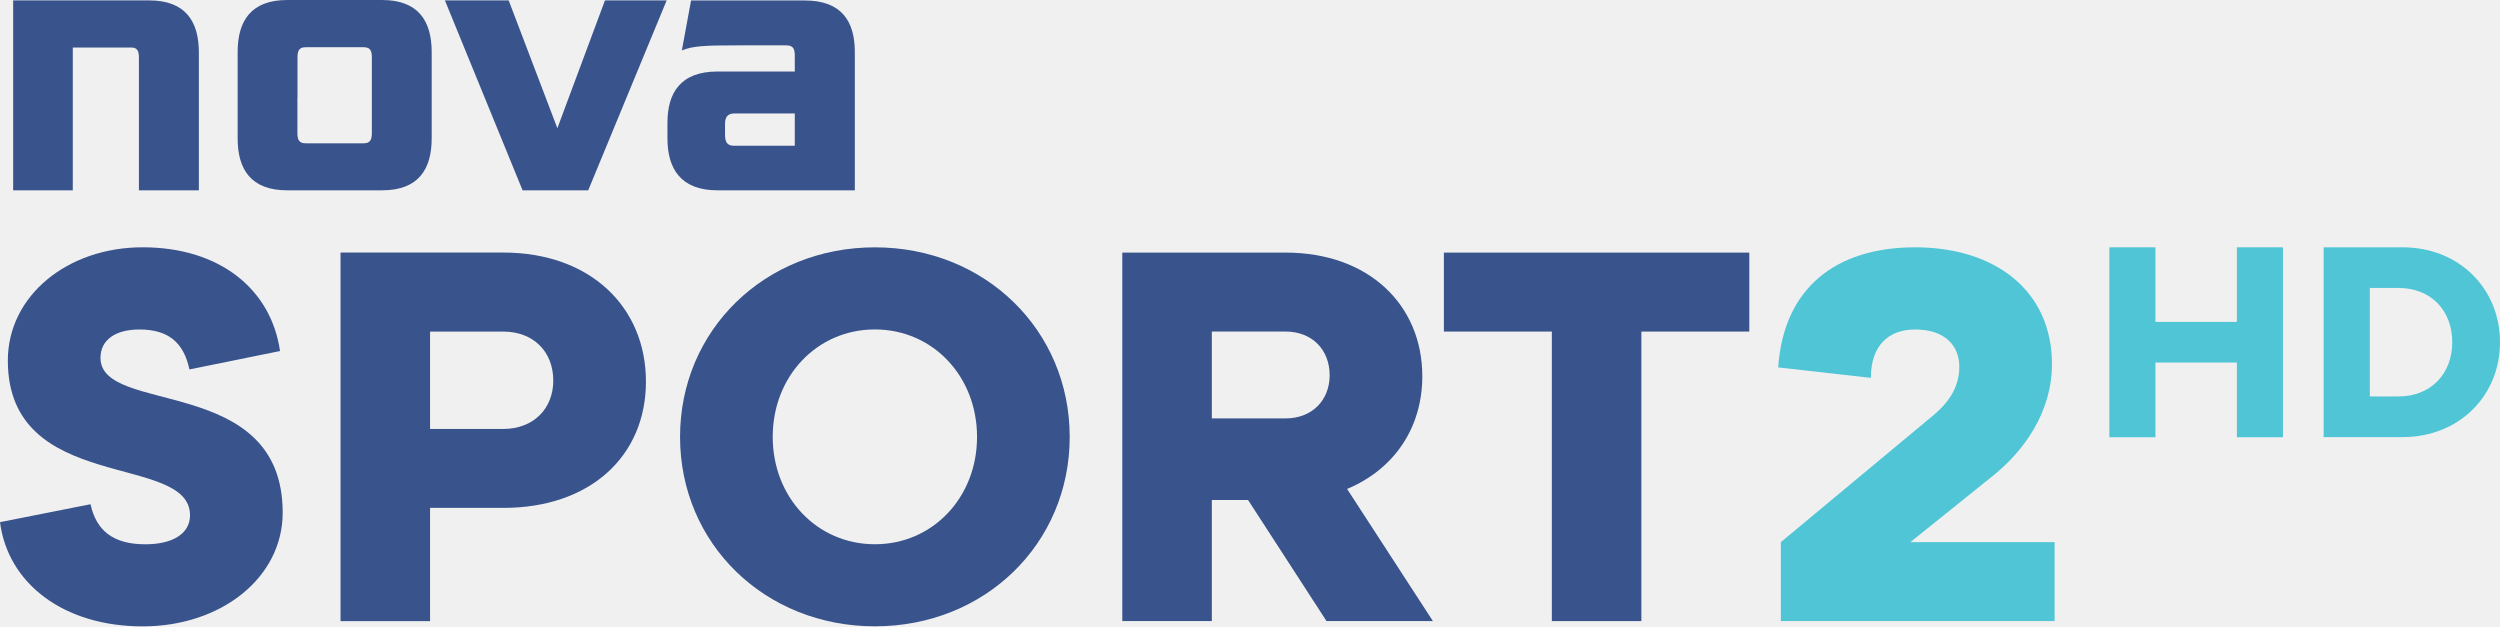
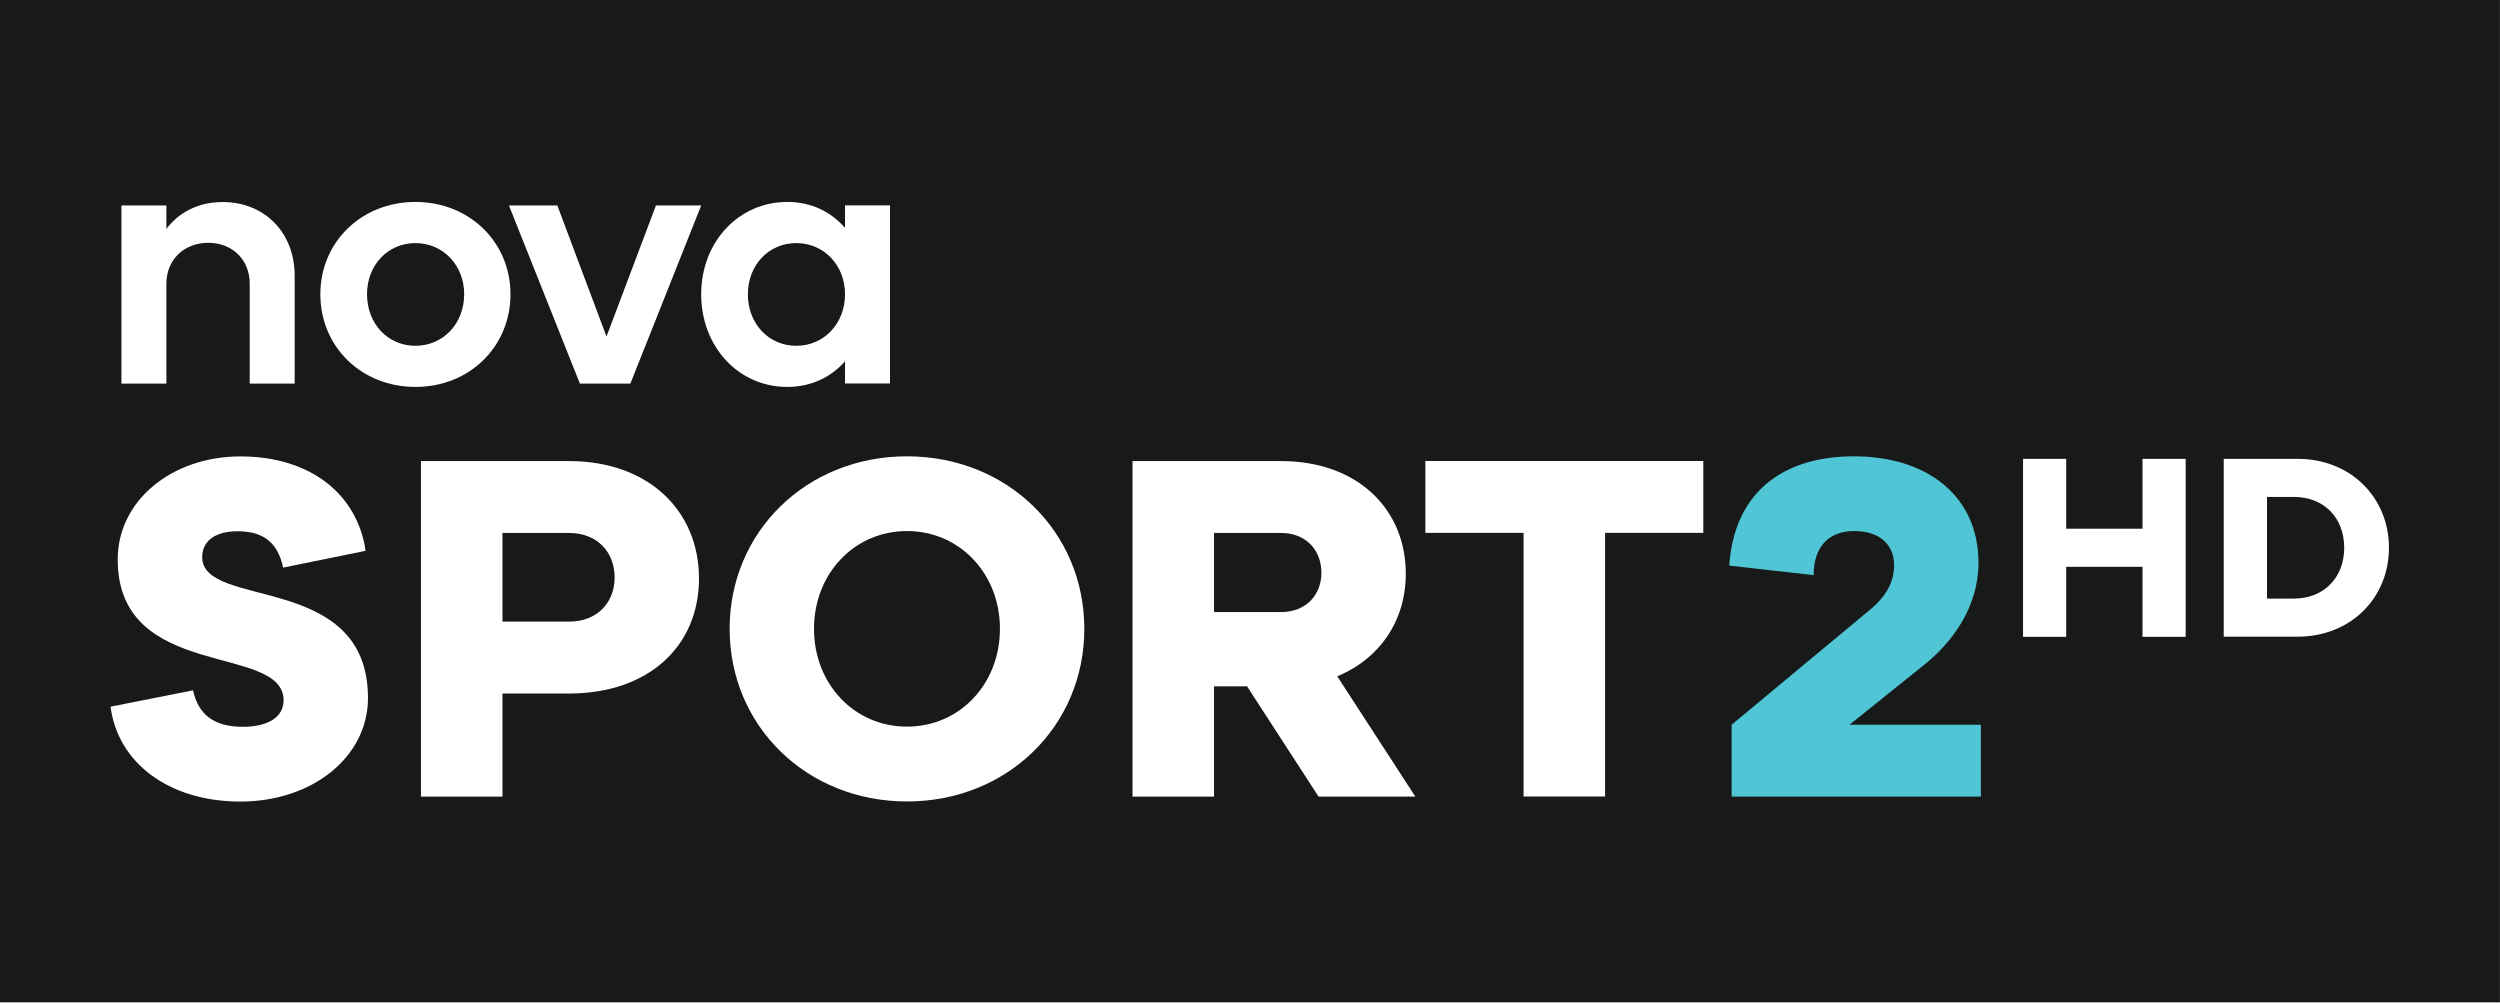
- <svg xmlns="http://www.w3.org/2000/svg" height="150.33" width="600" version="1.1" viewBox="0 0 158.75 39.775">
-   <g transform="translate(75.987 4.6985)">
-     <g fill="#39538c">
-       <path d="m-70.24 27.32c0.367 1.673 1.437 2.544 3.477 2.544 1.741 0 2.842-0.672 2.842-1.841 0-4.012-11.569-1.306-11.569-9.828 0-4.111 3.782-7.19 8.559-7.19 4.883 0 8.154 2.644 8.726 6.587l-5.753 1.169c-0.367-1.735-1.368-2.537-3.172-2.537-1.536 0-2.476 0.665-2.476 1.803 0 3.676 11.569 1.002 11.569 9.828 0 4.111-3.881 7.221-8.894 7.221-5.044 0-8.559-2.743-9.056-6.618z" />
-       <path d="m-44.032 22.54c1.94 0 3.178-1.306 3.178-3.073 0-1.81-1.238-3.11-3.178-3.11h-4.646v6.183zm-10.331-11.202h10.331c5.548 0 9.062 3.477 9.062 8.192 0 4.714-3.514 8.023-9.062 8.023h-4.646v7.19h-5.685z" />
-       <path d="m-20.432 29.861c3.676 0 6.487-2.973 6.487-6.817 0-3.85-2.811-6.823-6.487-6.823s-6.488 2.973-6.488 6.823c0 3.844 2.812 6.817 6.488 6.817m0-18.853c6.985 0 12.371 5.25 12.371 12.036-0 6.786-5.386 12.029-12.371 12.029s-12.372-5.243-12.372-12.029 5.387-12.036 12.372-12.036" />
-       <path d="m5.641 21.871c1.704 0 2.805-1.169 2.805-2.743 0-1.604-1.101-2.774-2.805-2.774h-4.677v5.517zm-2.376 5.181h-2.301v7.688h-5.685v-23.399h10.362c5.312 0 8.689 3.34 8.689 7.856 0 3.278-1.803 5.915-4.777 7.153l5.449 8.39h-6.755z" />
-       <path d="m22.555 16.356h-6.855v-5.014h19.394v5.014h-6.854v18.385h-5.685z" />
+ <svg xmlns="http://www.w3.org/2000/svg" width="174.62mm" height="70.011mm" version="1.1" viewBox="0 0 174.625 70.011">
+   <defs>
+     <clipPath id="clipPath5343">
+       <path d="m610.3 588.47h23.811v10.501h-23.811z" />
+     </clipPath>
+   </defs>
+   <g transform="translate(495.75 244.11)">
+     <path d="m-495.75-174.1h174.62v-70.011h-174.62z" fill="#181a19" stroke-width="1.049" />
+     <g transform="matrix(6.6671 0 0 -6.6671 -4570.6 3749.3)">
+       <g clip-path="url(#clipPath5343)">
+         <g transform="translate(612.46,596.82)">
+           <path d="m0 0h0.471v-0.246c0.13 0.174 0.337 0.282 0.587 0.282 0.449 0 0.757-0.326 0.757-0.772v-1.13h-0.471v1.047c0 0.25-0.181 0.428-0.435 0.428-0.253 0-0.438-0.178-0.438-0.428v-1.047h-0.471z" fill="#fff" />
+         </g>
+         <g transform="translate(615.54,595.35)">
+           <path d="m0 0c0.29 0 0.511 0.232 0.511 0.54 0 0.304-0.221 0.536-0.511 0.536s-0.507-0.232-0.507-0.536c0-0.308 0.217-0.54 0.507-0.54m0 1.507c0.565 0 0.996-0.42 0.996-0.967 0-0.551-0.431-0.971-0.996-0.971s-0.996 0.42-0.996 0.971c0 0.547 0.431 0.967 0.996 0.967" fill="#fff" />
+         </g>
+         <g transform="translate(616.52,596.82)">
+           <path d="m0 0h0.507l0.515-1.373 0.518 1.373h0.474l-0.742-1.866h-0.529z" fill="#fff" />
+         </g>
+         <g transform="translate(619.53,595.35)">
+           <path d="m0 0c0.29 0 0.511 0.232 0.511 0.54 0 0.304-0.221 0.536-0.511 0.536s-0.507-0.232-0.507-0.536c0-0.308 0.217-0.54 0.507-0.54m0.511-0.163c-0.149-0.167-0.355-0.268-0.605-0.268-0.511 0-0.902 0.42-0.902 0.971 0 0.547 0.391 0.967 0.902 0.967 0.25 0 0.456-0.101 0.605-0.272v0.236h0.471v-1.866h-0.471z" fill="#fff" />
+         </g>
+         <g transform="translate(629.33,591.38)">
+           <path d="m0 0 1.462 1.215c0.13 0.111 0.24 0.256 0.24 0.457 0 0.191-0.125 0.357-0.421 0.357-0.246 0-0.422-0.146-0.422-0.462l-0.884 0.1c0.05 0.754 0.547 1.145 1.306 1.145 0.768 0 1.305-0.416 1.305-1.115 0-0.456-0.266-0.833-0.587-1.084l-0.764-0.613h1.376v-0.753h-2.611z" fill="#50c5d5" />
+         </g>
+         <g transform="translate(613.21,591.74)">
+           <path d="m0 0c0.055-0.251 0.216-0.382 0.522-0.382 0.262 0 0.427 0.101 0.427 0.277 0 0.602-1.738 0.195-1.738 1.476 0 0.618 0.568 1.08 1.286 1.08 0.733 0 1.226-0.397 1.311-0.989l-0.864-0.176c-0.055 0.261-0.206 0.381-0.477 0.381-0.231 0-0.371-0.1-0.371-0.271 0-0.552 1.737-0.15 1.737-1.476 0-0.618-0.583-1.085-1.336-1.085-0.758 0-1.286 0.412-1.361 0.994z" fill="#fff" />
+         </g>
+         <g transform="translate(617.15,592.46)">
+           <path d="m0 0c0.291 0 0.477 0.196 0.477 0.462 0 0.271-0.186 0.467-0.477 0.467h-0.698v-0.929zm-1.552 1.682h1.552c0.834 0 1.361-0.522 1.361-1.23s-0.527-1.205-1.361-1.205h-0.698v-1.08h-0.854z" fill="#fff" />
+         </g>
+         <g transform="translate(620.69,591.36)">
+           <path d="m0 0c0.553 0 0.974 0.447 0.974 1.025 0 0.577-0.421 1.024-0.974 1.024s-0.974-0.447-0.974-1.024c0-0.578 0.421-1.025 0.974-1.025m0 2.832c1.05 0 1.858-0.788 1.858-1.807 0-1.02-0.808-1.809-1.858-1.809s-1.858 0.789-1.858 1.809c0 1.019 0.808 1.807 1.858 1.807" fill="#fff" />
+         </g>
+         <g transform="translate(624.61,592.56)">
+           <path d="m0 0c0.256 0 0.422 0.176 0.422 0.412 0 0.241-0.166 0.417-0.422 0.417h-0.703v-0.829zm-0.357-0.778h-0.346v-1.155h-0.854v3.515h1.557c0.799 0 1.306-0.502 1.306-1.18 0-0.492-0.271-0.889-0.718-1.075l0.818-1.26h-1.014z" fill="#fff" />
+         </g>
+         <g transform="translate(627.15,593.39)">
+           <path d="m0 0h-1.029v0.753h2.912v-0.753h-1.029v-2.762h-0.854z" fill="#fff" />
+         </g>
+       </g>
    </g>
-     <path d="m37.097 29.728 9.727-8.092c0.871-0.734 1.605-1.705 1.605-3.042 0-1.269-0.833-2.37-2.811-2.37-1.636 0-2.805 0.971-2.805 3.073l-5.884-0.666c0.336-5.019 3.645-7.625 8.689-7.625 5.119 0 8.695 2.774 8.695 7.42 0 3.042-1.773 5.554-3.912 7.221l-5.082 4.081h9.162v5.013h-17.384z" fill="#4fc5d5" />
-     <path d="m-66.513-4.674h-8.639v12.06h3.787v-9.068h3.683c0.398-0.006 0.516 0.193 0.516 0.641v8.428h3.806v-8.764c0-1.959-0.846-3.296-3.153-3.296m25.918 8.117-3.091-8.117h-4.049l4.932 12.06h4.167l4.982-12.06h-3.918zm-11.127-8.142h-6.027c-2.308 0-3.148 1.337-3.148 3.303v5.486c0 1.959 0.84 3.296 3.148 3.296h6.027c2.301 0 3.147-1.337 3.147-3.296v-5.486c0-1.965-0.846-3.303-3.147-3.303m-0.653 5.884v2.569c0 0.442-0.125 0.647-0.523 0.647h-3.676c-0.404 0-0.528-0.205-0.528-0.647v-2.245h0.006v-2.569c0-0.448 0.124-0.641 0.522-0.641h3.676c0.398 0 0.523 0.193 0.523 0.641zm27.504-5.853h-7.234l-0.585 3.172c0.678-0.286 1.462-0.323 3.496-0.323h3.128c0.423 0 0.548 0.193 0.548 0.647v1.014h-4.914c-2.332-0-3.172 1.343-3.172 3.253v0.995c0 1.953 0.871 3.296 3.172 3.296h8.726v-8.789c0-1.934-0.839-3.265-3.165-3.265m-0.647 9.224h-3.857c-0.422 0-0.572-0.218-0.572-0.69v-0.69c0-0.423 0.15-0.672 0.597-0.672h3.832z" fill="#39538c" />
-     <path d="m57.958 11.006h2.925v4.735h5.172v-4.735h2.925v12.061h-2.925v-4.745h-5.172v4.745h-2.925z" stroke-width=".97" fill="#4fc5d5" />
-     <path d="m76.322 20.476c2.053 0 3.41-1.445 3.41-3.444 0-2.019-1.357-3.445-3.41-3.445h-1.825v6.889zm-4.758-9.47h5.013c3.586 0 6.186 2.62 6.186 6.026s-2.6 6.026-6.186 6.026h-5.013z" stroke-width=".97" fill="#4fc5d5" />
+     <path d="m-354.44-212.06h3.014v4.88h5.331v-4.88h3.014v12.43h-3.014v-4.89h-5.331v4.89h-3.014z" fill="#fff" />
+     <path d="m-335.52-202.3c2.116 0 3.514-1.49 3.514-3.55 0-2.08-1.398-3.55-3.514-3.55h-1.88v7.1zm-4.903-9.76h5.166c3.696 0 6.375 2.7 6.375 6.21s-2.679 6.21-6.375 6.21h-5.166z" fill="#fff" />
  </g>
</svg>
